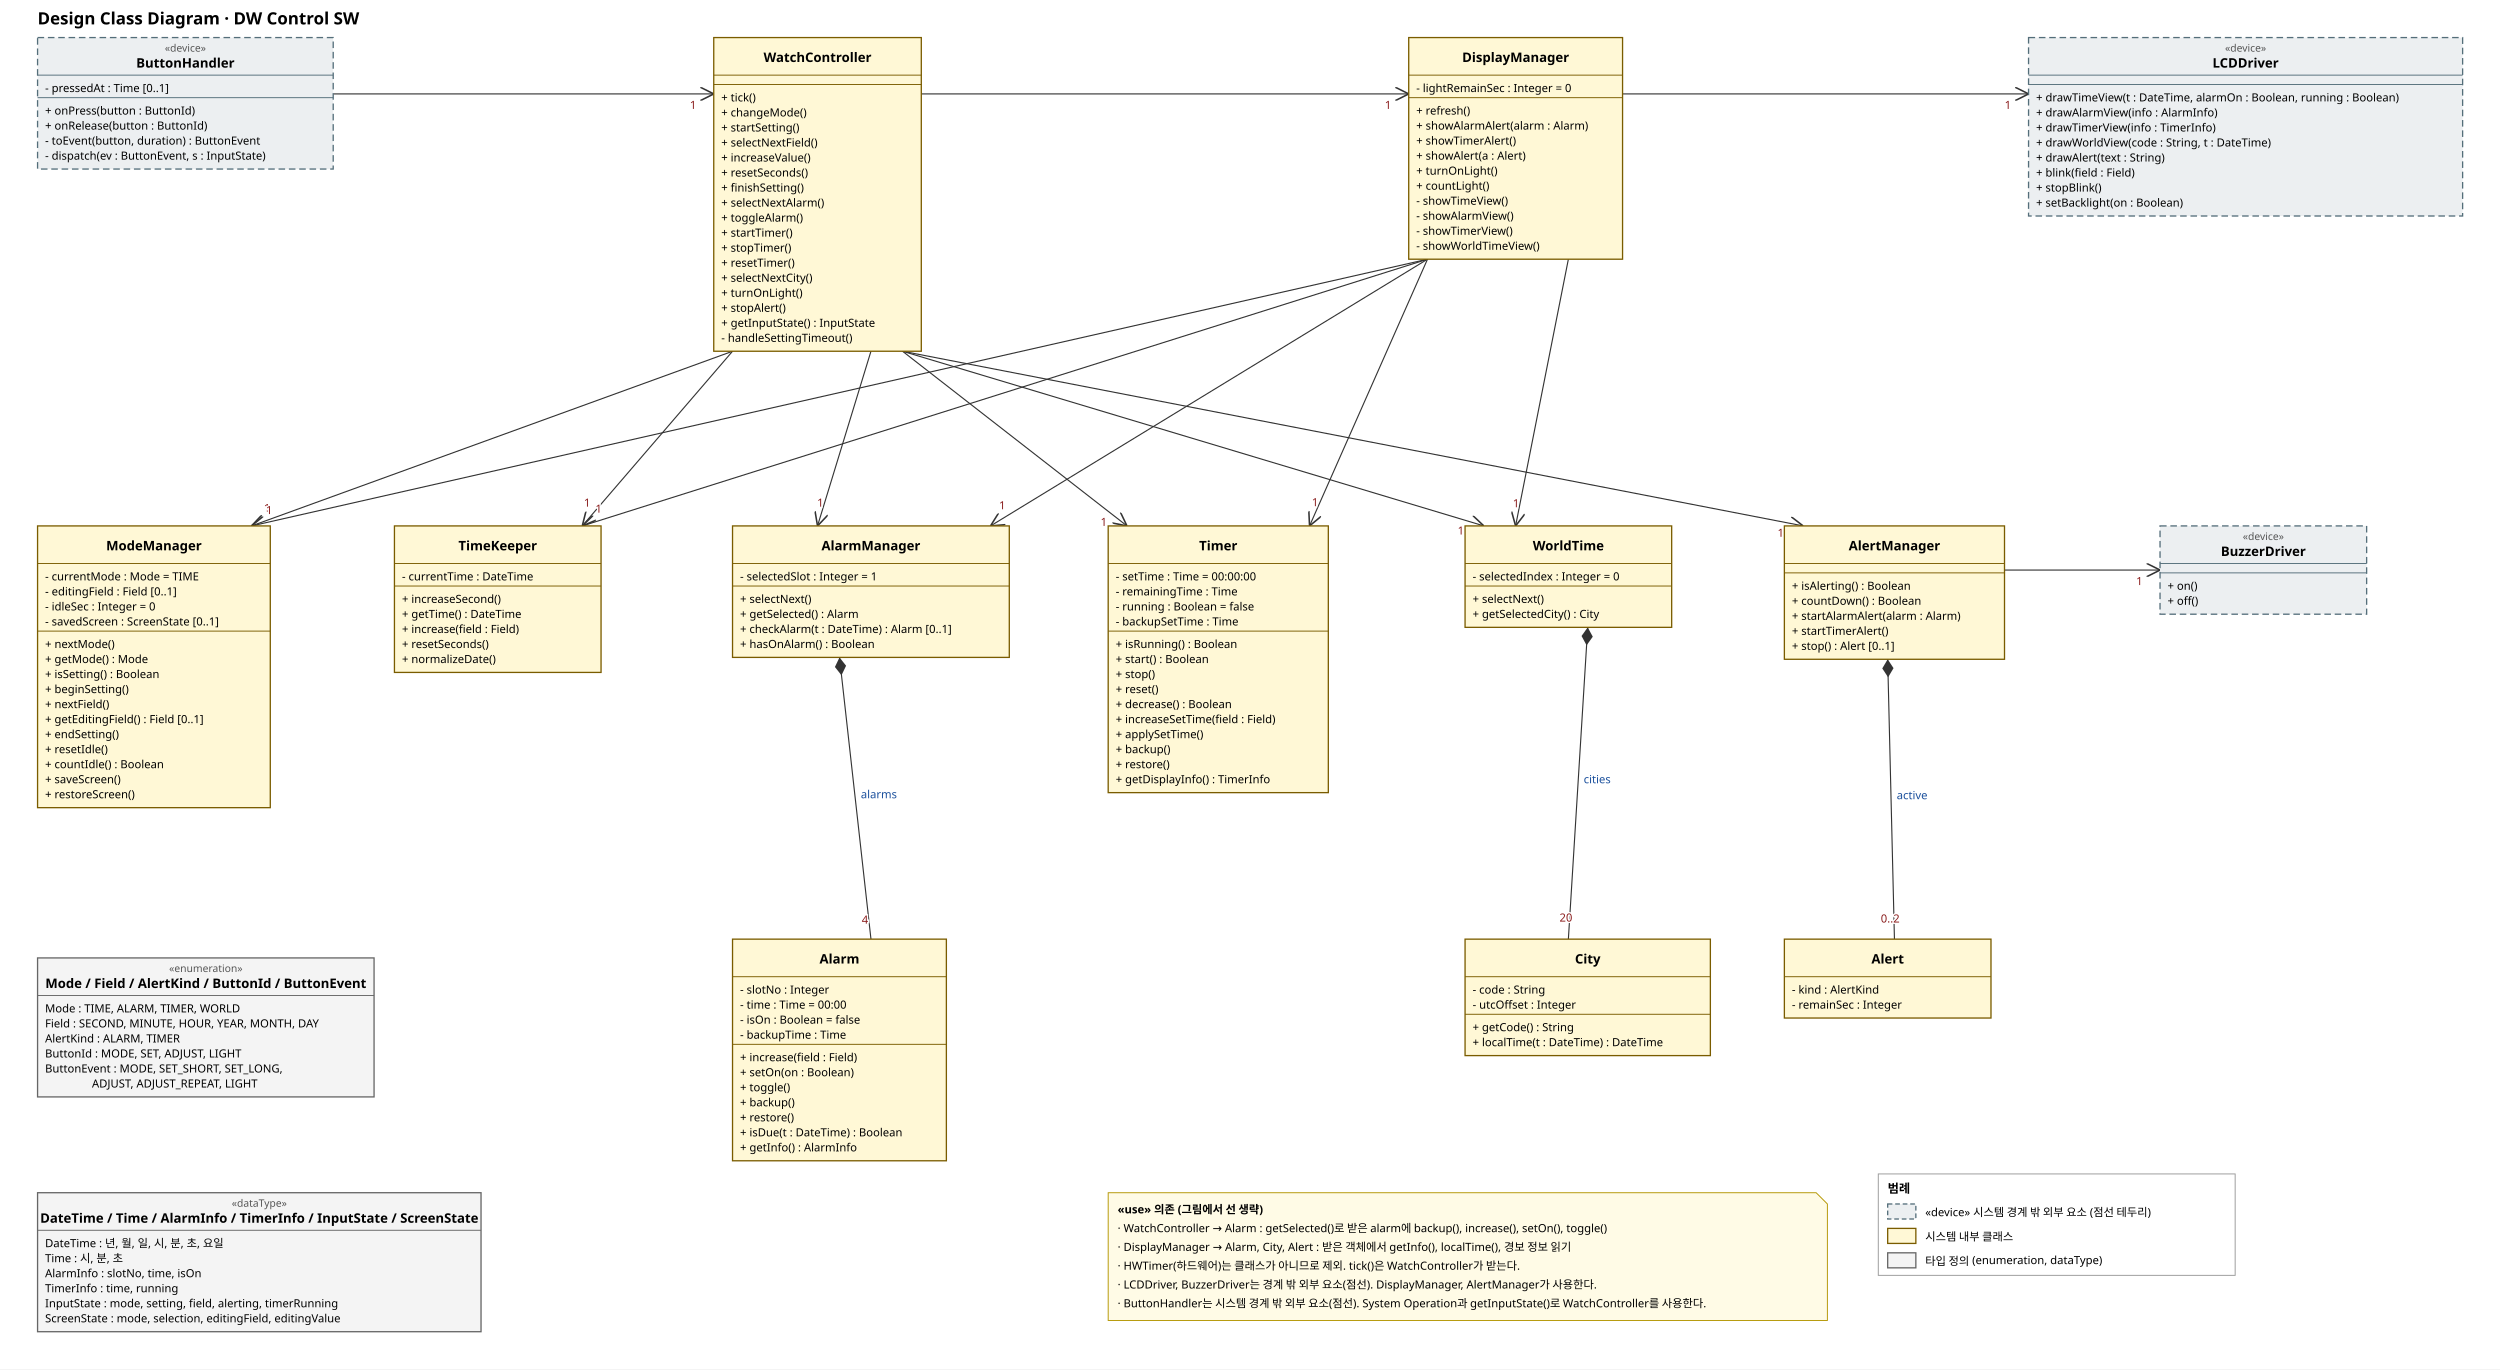
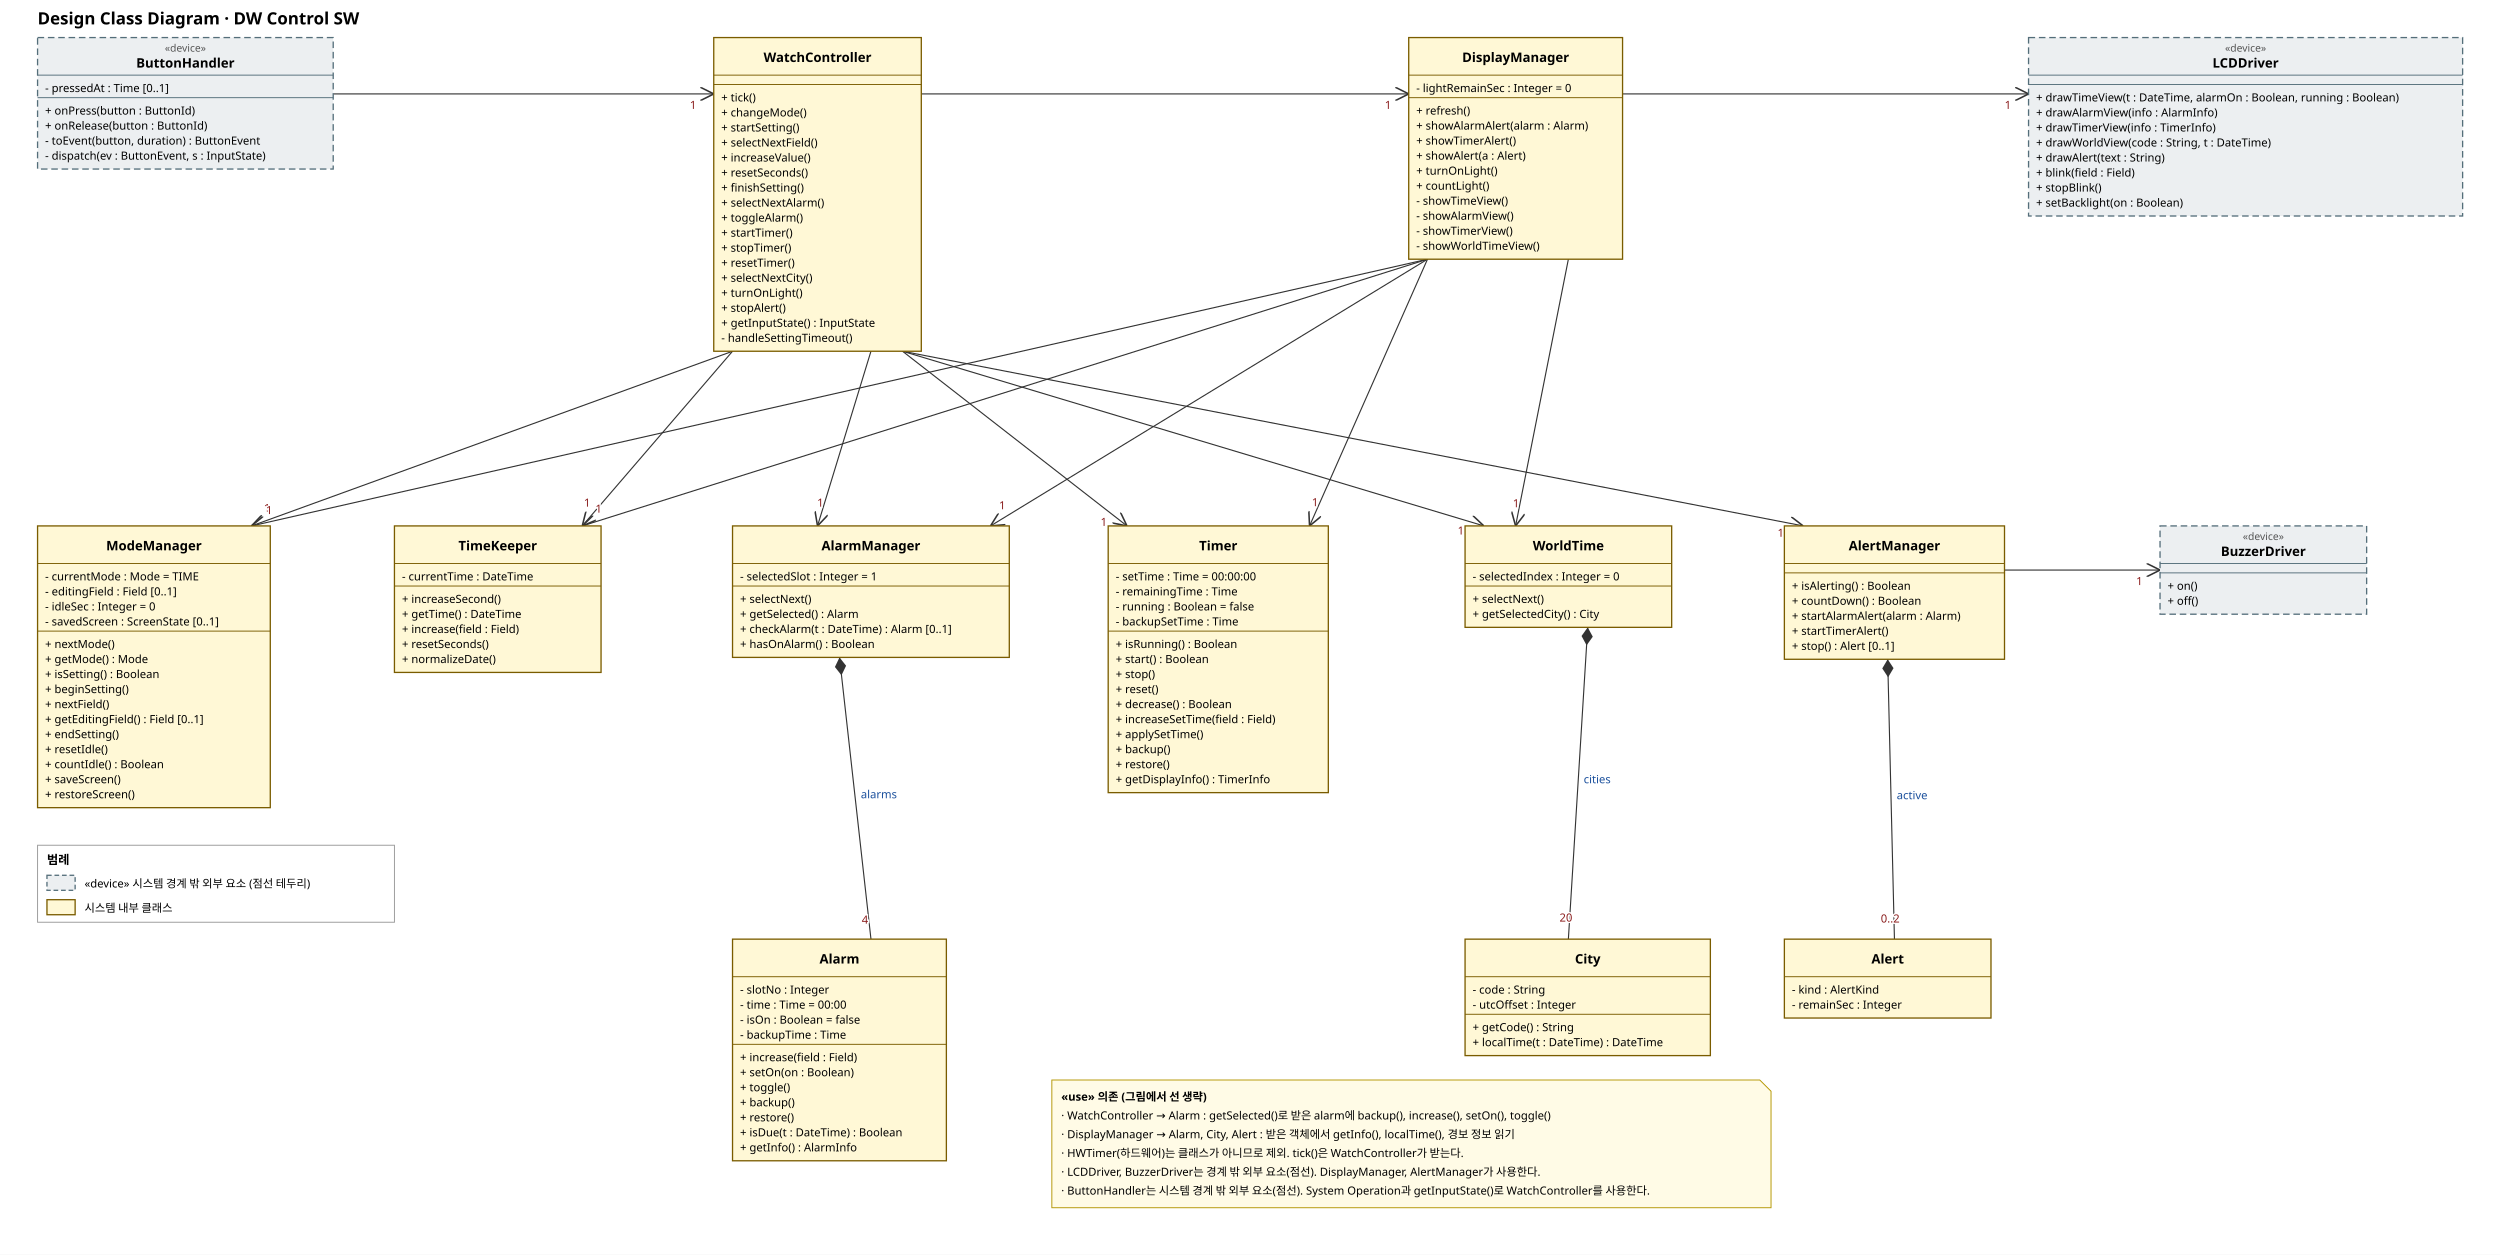
- <svg xmlns="http://www.w3.org/2000/svg" width="2662" height="1458" viewBox="0 0 2662 1458" font-family="Malgun Gothic, Apple SD Gothic Neo, Noto Sans KR, WenQuanYi Zen Hei, sans-serif">
+ <svg xmlns="http://www.w3.org/2000/svg" width="2662" height="1336" viewBox="0 0 2662 1336" font-family="Malgun Gothic, Apple SD Gothic Neo, Noto Sans KR, WenQuanYi Zen Hei, sans-serif">
  <defs>
    <marker id="op" viewBox="0 0 12 12" refX="12" refY="6" markerWidth="12" markerHeight="12" orient="auto">
      <path d="M0,0 L12,6 L0,12" fill="none" stroke="#333" stroke-width="1.4" />
    </marker>
    <marker id="dia" viewBox="0 0 16 10" refX="16" refY="5" markerWidth="16" markerHeight="10" orient="auto-start-reverse">
      <path d="M0,5 L8,0 L16,5 L8,10 z" fill="#333" />
    </marker>
  </defs>
-   <rect width="2662" height="1458" fill="#fff" />
+   <rect width="2662" height="1336" fill="#fff" />
  <text x="40" y="26" font-size="18" font-weight="bold">Design Class Diagram · DW Control SW</text>
  <line x1="354.8" y1="100.0" x2="760.0" y2="100.0" stroke="#333" stroke-width="1.2" marker-end="url(#op)" />
  <text x="738.0" y="116.0" text-anchor="middle" font-size="12" fill="#8a1c1c" stroke="#fff" stroke-width="3" paint-order="stroke">1</text>
  <line x1="981.0" y1="100.0" x2="1500.0" y2="100.0" stroke="#333" stroke-width="1.2" marker-end="url(#op)" />
  <text x="1478.0" y="116.0" text-anchor="middle" font-size="12" fill="#8a1c1c" stroke="#fff" stroke-width="3" paint-order="stroke">1</text>
  <line x1="1727.7" y1="100.0" x2="2160.0" y2="100.0" stroke="#333" stroke-width="1.2" marker-end="url(#op)" />
  <text x="2138.0" y="116.0" text-anchor="middle" font-size="12" fill="#8a1c1c" stroke="#fff" stroke-width="3" paint-order="stroke">1</text>
  <line x1="780.0" y1="374.0" x2="267.8" y2="560.0" stroke="#333" stroke-width="1.2" marker-end="url(#op)" />
  <text x="284.4" y="545.2" text-anchor="middle" font-size="12" fill="#8a1c1c" stroke="#fff" stroke-width="3" paint-order="stroke">1</text>
  <line x1="780.0" y1="374.0" x2="620.0" y2="560.0" stroke="#333" stroke-width="1.2" marker-end="url(#op)" />
  <text x="625.2" y="539.5" text-anchor="middle" font-size="12" fill="#8a1c1c" stroke="#fff" stroke-width="3" paint-order="stroke">1</text>
  <line x1="927.4" y1="374.0" x2="870.5" y2="560.0" stroke="#333" stroke-width="1.2" marker-end="url(#op)" />
  <text x="873.5" y="539.5" text-anchor="middle" font-size="12" fill="#8a1c1c" stroke="#fff" stroke-width="3" paint-order="stroke">1</text>
  <line x1="961.0" y1="374.0" x2="1200.0" y2="560.0" stroke="#333" stroke-width="1.2" marker-end="url(#op)" />
  <text x="1175.3" y="560.0" text-anchor="middle" font-size="12" fill="#8a1c1c" stroke="#fff" stroke-width="3" paint-order="stroke">1</text>
  <line x1="961.0" y1="374.0" x2="1580.0" y2="560.0" stroke="#333" stroke-width="1.2" marker-end="url(#op)" />
  <text x="1555.5" y="569.2" text-anchor="middle" font-size="12" fill="#8a1c1c" stroke="#fff" stroke-width="3" paint-order="stroke">1</text>
  <line x1="961.0" y1="374.0" x2="1920.0" y2="560.0" stroke="#333" stroke-width="1.2" marker-end="url(#op)" />
  <text x="1896.1" y="571.6" text-anchor="middle" font-size="12" fill="#8a1c1c" stroke="#fff" stroke-width="3" paint-order="stroke">1</text>
  <line x1="1520.0" y1="276.0" x2="267.8" y2="560.0" stroke="#333" stroke-width="1.2" marker-end="url(#op)" />
  <text x="286.6" y="547.4" text-anchor="middle" font-size="12" fill="#8a1c1c" stroke="#fff" stroke-width="3" paint-order="stroke">1</text>
  <line x1="1520.0" y1="276.0" x2="620.0" y2="560.0" stroke="#333" stroke-width="1.2" marker-end="url(#op)" />
  <text x="637.4" y="545.9" text-anchor="middle" font-size="12" fill="#8a1c1c" stroke="#fff" stroke-width="3" paint-order="stroke">1</text>
  <line x1="1520.0" y1="276.0" x2="1054.7" y2="560.0" stroke="#333" stroke-width="1.2" marker-end="url(#op)" />
  <text x="1067.2" y="542.3" text-anchor="middle" font-size="12" fill="#8a1c1c" stroke="#fff" stroke-width="3" paint-order="stroke">1</text>
  <line x1="1520.0" y1="276.0" x2="1394.4" y2="560.0" stroke="#333" stroke-width="1.2" marker-end="url(#op)" />
  <text x="1400.3" y="539.0" text-anchor="middle" font-size="12" fill="#8a1c1c" stroke="#fff" stroke-width="3" paint-order="stroke">1</text>
  <line x1="1670.0" y1="276.0" x2="1613.8" y2="560.0" stroke="#333" stroke-width="1.2" marker-end="url(#op)" />
  <text x="1614.3" y="540.1" text-anchor="middle" font-size="12" fill="#8a1c1c" stroke="#fff" stroke-width="3" paint-order="stroke">1</text>
  <line x1="2134.4" y1="607.0" x2="2300.0" y2="607.0" stroke="#333" stroke-width="1.2" marker-end="url(#op)" />
  <text x="2278.0" y="623.0" text-anchor="middle" font-size="12" fill="#8a1c1c" stroke="#fff" stroke-width="3" paint-order="stroke">1</text>
  <line x1="893.9" y1="700.0" x2="927.4" y2="1000.0" stroke="#333" stroke-width="1.2" marker-start="url(#dia)" />
  <text x="921.0" y="983.5" text-anchor="middle" font-size="12" fill="#8a1c1c" stroke="#fff" stroke-width="3" paint-order="stroke">4</text>
  <text x="916.6" y="850.0" font-size="12" fill="#1a4f9c" stroke="#fff" stroke-width="3" paint-order="stroke">alarms</text>
  <line x1="1690.6" y1="668.0" x2="1670.0" y2="1000.0" stroke="#333" stroke-width="1.2" marker-start="url(#dia)" />
  <text x="1667.4" y="981.3" text-anchor="middle" font-size="12" fill="#8a1c1c" stroke="#fff" stroke-width="3" paint-order="stroke">20</text>
  <text x="1686.3" y="834.0" font-size="12" fill="#1a4f9c" stroke="#fff" stroke-width="3" paint-order="stroke">cities</text>
  <line x1="2010.0" y1="702.0" x2="2017.2" y2="1000.0" stroke="#333" stroke-width="1.2" marker-start="url(#dia)" />
  <text x="2012.7" y="982.3" text-anchor="middle" font-size="12" fill="#8a1c1c" stroke="#fff" stroke-width="3" paint-order="stroke">0..2</text>
  <text x="2019.6" y="851.0" font-size="12" fill="#1a4f9c" stroke="#fff" stroke-width="3" paint-order="stroke">active</text>
  <rect x="40" y="40" width="314.8" height="140" fill="#eceff1" stroke="#546e7a" stroke-width="1.4" stroke-dasharray="7 4" />
  <text x="197.4" y="55" text-anchor="middle" font-size="11" fill="#555">«device»</text>
  <text x="197.4" y="72" text-anchor="middle" font-size="14" font-weight="bold">ButtonHandler</text>
  <line x1="40" y1="80" x2="354.8" y2="80" stroke="#546e7a" />
  <text x="48" y="98" font-size="12" xml:space="preserve">- pressedAt : Time [0..1]</text>
  <line x1="40" y1="104" x2="354.8" y2="104" stroke="#546e7a" />
  <text x="48" y="122" font-size="12">+ onPress(button : ButtonId)</text>
  <text x="48" y="138" font-size="12">+ onRelease(button : ButtonId)</text>
  <text x="48" y="154" font-size="12">- toEvent(button, duration) : ButtonEvent</text>
  <text x="48" y="170" font-size="12">- dispatch(ev : ButtonEvent, s : InputState)</text>
  <rect x="760" y="40" width="221.0" height="334" fill="#fff8d6" stroke="#7a5c00" stroke-width="1.4" />
  <text x="870.5" y="66" text-anchor="middle" font-size="14" font-weight="bold">WatchController</text>
  <line x1="760" y1="80" x2="981.0" y2="80" stroke="#7a5c00" />
  <line x1="760" y1="90" x2="981.0" y2="90" stroke="#7a5c00" />
  <text x="768" y="108" font-size="12">+ tick()</text>
  <text x="768" y="124" font-size="12">+ changeMode()</text>
  <text x="768" y="140" font-size="12">+ startSetting()</text>
  <text x="768" y="156" font-size="12">+ selectNextField()</text>
  <text x="768" y="172" font-size="12">+ increaseValue()</text>
  <text x="768" y="188" font-size="12">+ resetSeconds()</text>
  <text x="768" y="204" font-size="12">+ finishSetting()</text>
  <text x="768" y="220" font-size="12">+ selectNextAlarm()</text>
  <text x="768" y="236" font-size="12">+ toggleAlarm()</text>
  <text x="768" y="252" font-size="12">+ startTimer()</text>
  <text x="768" y="268" font-size="12">+ stopTimer()</text>
  <text x="768" y="284" font-size="12">+ resetTimer()</text>
  <text x="768" y="300" font-size="12">+ selectNextCity()</text>
  <text x="768" y="316" font-size="12">+ turnOnLight()</text>
  <text x="768" y="332" font-size="12">+ stopAlert()</text>
  <text x="768" y="348" font-size="12">+ getInputState() : InputState</text>
  <text x="768" y="364" font-size="12">- handleSettingTimeout()</text>
  <rect x="1500" y="40" width="227.7" height="236" fill="#fff8d6" stroke="#7a5c00" stroke-width="1.4" />
  <text x="1613.85" y="66" text-anchor="middle" font-size="14" font-weight="bold">DisplayManager</text>
  <line x1="1500" y1="80" x2="1727.7" y2="80" stroke="#7a5c00" />
  <text x="1508" y="98" font-size="12" xml:space="preserve">- lightRemainSec : Integer = 0</text>
  <line x1="1500" y1="104" x2="1727.7" y2="104" stroke="#7a5c00" />
  <text x="1508" y="122" font-size="12">+ refresh()</text>
  <text x="1508" y="138" font-size="12">+ showAlarmAlert(alarm : Alarm)</text>
  <text x="1508" y="154" font-size="12">+ showTimerAlert()</text>
  <text x="1508" y="170" font-size="12">+ showAlert(a : Alert)</text>
  <text x="1508" y="186" font-size="12">+ turnOnLight()</text>
  <text x="1508" y="202" font-size="12">+ countLight()</text>
  <text x="1508" y="218" font-size="12">- showTimeView()</text>
  <text x="1508" y="234" font-size="12">- showAlarmView()</text>
  <text x="1508" y="250" font-size="12">- showTimerView()</text>
  <text x="1508" y="266" font-size="12">- showWorldTimeView()</text>
  <rect x="2160" y="40" width="462.2" height="190" fill="#eceff1" stroke="#546e7a" stroke-width="1.4" stroke-dasharray="7 4" />
  <text x="2391.1" y="55" text-anchor="middle" font-size="11" fill="#555">«device»</text>
  <text x="2391.1" y="72" text-anchor="middle" font-size="14" font-weight="bold">LCDDriver</text>
  <line x1="2160" y1="80" x2="2622.2" y2="80" stroke="#546e7a" />
  <line x1="2160" y1="90" x2="2622.2" y2="90" stroke="#546e7a" />
  <text x="2168" y="108" font-size="12">+ drawTimeView(t : DateTime, alarmOn : Boolean, running : Boolean)</text>
  <text x="2168" y="124" font-size="12">+ drawAlarmView(info : AlarmInfo)</text>
  <text x="2168" y="140" font-size="12">+ drawTimerView(info : TimerInfo)</text>
  <text x="2168" y="156" font-size="12">+ drawWorldView(code : String, t : DateTime)</text>
  <text x="2168" y="172" font-size="12">+ drawAlert(text : String)</text>
  <text x="2168" y="188" font-size="12">+ blink(field : Field)</text>
  <text x="2168" y="204" font-size="12">+ stopBlink()</text>
  <text x="2168" y="220" font-size="12">+ setBacklight(on : Boolean)</text>
  <rect x="40" y="560" width="247.8" height="300" fill="#fff8d6" stroke="#7a5c00" stroke-width="1.4" />
  <text x="163.9" y="586" text-anchor="middle" font-size="14" font-weight="bold">ModeManager</text>
  <line x1="40" y1="600" x2="287.8" y2="600" stroke="#7a5c00" />
  <text x="48" y="618" font-size="12" xml:space="preserve">- currentMode : Mode = TIME</text>
  <text x="48" y="634" font-size="12" xml:space="preserve">- editingField : Field [0..1]</text>
  <text x="48" y="650" font-size="12" xml:space="preserve">- idleSec : Integer = 0</text>
  <text x="48" y="666" font-size="12" xml:space="preserve">- savedScreen : ScreenState [0..1]</text>
  <line x1="40" y1="672" x2="287.8" y2="672" stroke="#7a5c00" />
  <text x="48" y="690" font-size="12">+ nextMode()</text>
  <text x="48" y="706" font-size="12">+ getMode() : Mode</text>
  <text x="48" y="722" font-size="12">+ isSetting() : Boolean</text>
  <text x="48" y="738" font-size="12">+ beginSetting()</text>
  <text x="48" y="754" font-size="12">+ nextField()</text>
  <text x="48" y="770" font-size="12">+ getEditingField() : Field [0..1]</text>
  <text x="48" y="786" font-size="12">+ endSetting()</text>
  <text x="48" y="802" font-size="12">+ resetIdle()</text>
  <text x="48" y="818" font-size="12">+ countIdle() : Boolean</text>
  <text x="48" y="834" font-size="12">+ saveScreen()</text>
  <text x="48" y="850" font-size="12">+ restoreScreen()</text>
  <rect x="420" y="560" width="220" height="156" fill="#fff8d6" stroke="#7a5c00" stroke-width="1.4" />
  <text x="530.0" y="586" text-anchor="middle" font-size="14" font-weight="bold">TimeKeeper</text>
  <line x1="420" y1="600" x2="640" y2="600" stroke="#7a5c00" />
  <text x="428" y="618" font-size="12" xml:space="preserve">- currentTime : DateTime</text>
  <line x1="420" y1="624" x2="640" y2="624" stroke="#7a5c00" />
  <text x="428" y="642" font-size="12">+ increaseSecond()</text>
  <text x="428" y="658" font-size="12">+ getTime() : DateTime</text>
  <text x="428" y="674" font-size="12">+ increase(field : Field)</text>
  <text x="428" y="690" font-size="12">+ resetSeconds()</text>
  <text x="428" y="706" font-size="12">+ normalizeDate()</text>
  <rect x="780" y="560" width="294.7" height="140" fill="#fff8d6" stroke="#7a5c00" stroke-width="1.4" />
  <text x="927.35" y="586" text-anchor="middle" font-size="14" font-weight="bold">AlarmManager</text>
  <line x1="780" y1="600" x2="1074.7" y2="600" stroke="#7a5c00" />
  <text x="788" y="618" font-size="12" xml:space="preserve">- selectedSlot : Integer = 1</text>
  <line x1="780" y1="624" x2="1074.7" y2="624" stroke="#7a5c00" />
  <text x="788" y="642" font-size="12">+ selectNext()</text>
  <text x="788" y="658" font-size="12">+ getSelected() : Alarm</text>
  <text x="788" y="674" font-size="12">+ checkAlarm(t : DateTime) : Alarm [0..1]</text>
  <text x="788" y="690" font-size="12">+ hasOnAlarm() : Boolean</text>
  <rect x="1180" y="560" width="234.4" height="284" fill="#fff8d6" stroke="#7a5c00" stroke-width="1.4" />
  <text x="1297.2" y="586" text-anchor="middle" font-size="14" font-weight="bold">Timer</text>
  <line x1="1180" y1="600" x2="1414.4" y2="600" stroke="#7a5c00" />
  <text x="1188" y="618" font-size="12" xml:space="preserve">- setTime : Time = 00:00:00</text>
  <text x="1188" y="634" font-size="12" xml:space="preserve">- remainingTime : Time</text>
  <text x="1188" y="650" font-size="12" xml:space="preserve">- running : Boolean = false</text>
  <text x="1188" y="666" font-size="12" xml:space="preserve">- backupSetTime : Time</text>
  <line x1="1180" y1="672" x2="1414.4" y2="672" stroke="#7a5c00" />
  <text x="1188" y="690" font-size="12">+ isRunning() : Boolean</text>
  <text x="1188" y="706" font-size="12">+ start() : Boolean</text>
  <text x="1188" y="722" font-size="12">+ stop()</text>
  <text x="1188" y="738" font-size="12">+ reset()</text>
  <text x="1188" y="754" font-size="12">+ decrease() : Boolean</text>
  <text x="1188" y="770" font-size="12">+ increaseSetTime(field : Field)</text>
  <text x="1188" y="786" font-size="12">+ applySetTime()</text>
  <text x="1188" y="802" font-size="12">+ backup()</text>
  <text x="1188" y="818" font-size="12">+ restore()</text>
  <text x="1188" y="834" font-size="12">+ getDisplayInfo() : TimerInfo</text>
  <rect x="1560" y="560" width="220" height="108" fill="#fff8d6" stroke="#7a5c00" stroke-width="1.4" />
  <text x="1670.0" y="586" text-anchor="middle" font-size="14" font-weight="bold">WorldTime</text>
  <line x1="1560" y1="600" x2="1780" y2="600" stroke="#7a5c00" />
  <text x="1568" y="618" font-size="12" xml:space="preserve">- selectedIndex : Integer = 0</text>
  <line x1="1560" y1="624" x2="1780" y2="624" stroke="#7a5c00" />
  <text x="1568" y="642" font-size="12">+ selectNext()</text>
  <text x="1568" y="658" font-size="12">+ getSelectedCity() : City</text>
  <rect x="1900" y="560" width="234.4" height="142" fill="#fff8d6" stroke="#7a5c00" stroke-width="1.4" />
  <text x="2017.2" y="586" text-anchor="middle" font-size="14" font-weight="bold">AlertManager</text>
  <line x1="1900" y1="600" x2="2134.4" y2="600" stroke="#7a5c00" />
  <line x1="1900" y1="610" x2="2134.4" y2="610" stroke="#7a5c00" />
  <text x="1908" y="628" font-size="12">+ isAlerting() : Boolean</text>
  <text x="1908" y="644" font-size="12">+ countDown() : Boolean</text>
  <text x="1908" y="660" font-size="12">+ startAlarmAlert(alarm : Alarm)</text>
  <text x="1908" y="676" font-size="12">+ startTimerAlert()</text>
  <text x="1908" y="692" font-size="12">+ stop() : Alert [0..1]</text>
  <rect x="2300" y="560" width="220" height="94" fill="#eceff1" stroke="#546e7a" stroke-width="1.4" stroke-dasharray="7 4" />
  <text x="2410.0" y="575" text-anchor="middle" font-size="11" fill="#555">«device»</text>
  <text x="2410.0" y="592" text-anchor="middle" font-size="14" font-weight="bold">BuzzerDriver</text>
  <line x1="2300" y1="600" x2="2520" y2="600" stroke="#546e7a" />
  <line x1="2300" y1="610" x2="2520" y2="610" stroke="#546e7a" />
  <text x="2308" y="628" font-size="12">+ on()</text>
  <text x="2308" y="644" font-size="12">+ off()</text>
  <rect x="780" y="1000" width="227.7" height="236" fill="#fff8d6" stroke="#7a5c00" stroke-width="1.4" />
  <text x="893.85" y="1026" text-anchor="middle" font-size="14" font-weight="bold">Alarm</text>
  <line x1="780" y1="1040" x2="1007.7" y2="1040" stroke="#7a5c00" />
  <text x="788" y="1058" font-size="12" xml:space="preserve">- slotNo : Integer</text>
  <text x="788" y="1074" font-size="12" xml:space="preserve">- time : Time = 00:00</text>
  <text x="788" y="1090" font-size="12" xml:space="preserve">- isOn : Boolean = false</text>
  <text x="788" y="1106" font-size="12" xml:space="preserve">- backupTime : Time</text>
  <line x1="780" y1="1112" x2="1007.7" y2="1112" stroke="#7a5c00" />
  <text x="788" y="1130" font-size="12">+ increase(field : Field)</text>
  <text x="788" y="1146" font-size="12">+ setOn(on : Boolean)</text>
  <text x="788" y="1162" font-size="12">+ toggle()</text>
  <text x="788" y="1178" font-size="12">+ backup()</text>
  <text x="788" y="1194" font-size="12">+ restore()</text>
  <text x="788" y="1210" font-size="12">+ isDue(t : DateTime) : Boolean</text>
  <text x="788" y="1226" font-size="12">+ getInfo() : AlarmInfo</text>
  <rect x="1560" y="1000" width="261.2" height="124" fill="#fff8d6" stroke="#7a5c00" stroke-width="1.4" />
  <text x="1690.6" y="1026" text-anchor="middle" font-size="14" font-weight="bold">City</text>
  <line x1="1560" y1="1040" x2="1821.2" y2="1040" stroke="#7a5c00" />
  <text x="1568" y="1058" font-size="12" xml:space="preserve">- code : String</text>
  <text x="1568" y="1074" font-size="12" xml:space="preserve">- utcOffset : Integer</text>
  <line x1="1560" y1="1080" x2="1821.2" y2="1080" stroke="#7a5c00" />
  <text x="1568" y="1098" font-size="12">+ getCode() : String</text>
  <text x="1568" y="1114" font-size="12">+ localTime(t : DateTime) : DateTime</text>
  <rect x="1900" y="1000" width="220" height="84" fill="#fff8d6" stroke="#7a5c00" stroke-width="1.4" />
  <text x="2010.0" y="1026" text-anchor="middle" font-size="14" font-weight="bold">Alert</text>
  <line x1="1900" y1="1040" x2="2120" y2="1040" stroke="#7a5c00" />
  <text x="1908" y="1058" font-size="12" xml:space="preserve">- kind : AlertKind</text>
  <text x="1908" y="1074" font-size="12" xml:space="preserve">- remainSec : Integer</text>
-   <rect x="40" y="1020" width="358.3" height="148" fill="#f4f4f4" stroke="#666666" stroke-width="1.4" />
-   <text x="219.15" y="1035" text-anchor="middle" font-size="11" fill="#555">«enumeration»</text>
-   <text x="219.15" y="1052" text-anchor="middle" font-size="14" font-weight="bold">Mode / Field / AlertKind / ButtonId / ButtonEvent</text>
-   <line x1="40" y1="1060" x2="398.3" y2="1060" stroke="#666666" />
-   <text x="48" y="1078" font-size="12" xml:space="preserve">Mode : TIME, ALARM, TIMER, WORLD</text>
-   <text x="48" y="1094" font-size="12" xml:space="preserve">Field : SECOND, MINUTE, HOUR, YEAR, MONTH, DAY</text>
-   <text x="48" y="1110" font-size="12" xml:space="preserve">AlertKind : ALARM, TIMER</text>
-   <text x="48" y="1126" font-size="12" xml:space="preserve">ButtonId : MODE, SET, ADJUST, LIGHT</text>
-   <text x="48" y="1142" font-size="12" xml:space="preserve">ButtonEvent : MODE, SET_SHORT, SET_LONG,</text>
-   <text x="48" y="1158" font-size="12" xml:space="preserve">                ADJUST, ADJUST_REPEAT, LIGHT</text>
-   <rect x="40" y="1270" width="472.2" height="148" fill="#f4f4f4" stroke="#666666" stroke-width="1.4" />
-   <text x="276.1" y="1285" text-anchor="middle" font-size="11" fill="#555">«dataType»</text>
-   <text x="276.1" y="1302" text-anchor="middle" font-size="14" font-weight="bold">DateTime / Time / AlarmInfo / TimerInfo / InputState / ScreenState</text>
-   <line x1="40" y1="1310" x2="512.2" y2="1310" stroke="#666666" />
-   <text x="48" y="1328" font-size="12" xml:space="preserve">DateTime : 년, 월, 일, 시, 분, 초, 요일</text>
-   <text x="48" y="1344" font-size="12" xml:space="preserve">Time : 시, 분, 초</text>
-   <text x="48" y="1360" font-size="12" xml:space="preserve">AlarmInfo : slotNo, time, isOn</text>
-   <text x="48" y="1376" font-size="12" xml:space="preserve">TimerInfo : time, running</text>
-   <text x="48" y="1392" font-size="12" xml:space="preserve">InputState : mode, setting, field, alerting, timerRunning</text>
-   <text x="48" y="1408" font-size="12" xml:space="preserve">ScreenState : mode, selection, editingField, editingValue</text>
-   <rect x="2000" y="1250" width="380" height="108" fill="#fff" stroke="#999" />
-   <text x="2010" y="1270" font-size="13" font-weight="bold">범례</text>
-   <rect x="2010" y="1282" width="30" height="16" fill="#eceff1" stroke="#546e7a" stroke-width="1.4" stroke-dasharray="5 3" />
-   <text x="2050" y="1295" font-size="12">«device» 시스템 경계 밖 외부 요소 (점선 테두리)</text>
-   <rect x="2010" y="1308" width="30" height="16" fill="#fff8d6" stroke="#7a5c00" stroke-width="1.4" />
-   <text x="2050" y="1321" font-size="12">시스템 내부 클래스</text>
-   <rect x="2010" y="1334" width="30" height="16" fill="#f4f4f4" stroke="#666666" stroke-width="1.4" />
-   <text x="2050" y="1347" font-size="12">타입 정의 (enumeration, dataType)</text>
-   <path d="M1180,1270 h753.8 l12,12 v124 h-765.8 z" fill="#fffbe6" stroke="#b39500" />
-   <text x="1190" y="1292" font-size="12" font-weight="bold">«use» 의존 (그림에서 선 생략)</text>
-   <text x="1190" y="1312" font-size="12" font-weight="normal">· WatchController → Alarm : getSelected()로 받은 alarm에 backup(), increase(), setOn(), toggle()</text>
-   <text x="1190" y="1332" font-size="12" font-weight="normal">· DisplayManager → Alarm, City, Alert : 받은 객체에서 getInfo(), localTime(), 경보 정보 읽기</text>
-   <text x="1190" y="1352" font-size="12" font-weight="normal">· HWTimer(하드웨어)는 클래스가 아니므로 제외. tick()은 WatchController가 받는다.</text>
-   <text x="1190" y="1372" font-size="12" font-weight="normal">· LCDDriver, BuzzerDriver는 경계 밖 외부 요소(점선). DisplayManager, AlertManager가 사용한다.</text>
-   <text x="1190" y="1392" font-size="12" font-weight="normal">· ButtonHandler는 시스템 경계 밖 외부 요소(점선). System Operation과 getInputState()로 WatchController를 사용한다.</text>
+   <rect x="40" y="900" width="380" height="82" fill="#fff" stroke="#999" />
+   <text x="50" y="920" font-size="13" font-weight="bold">범례</text>
+   <rect x="50" y="932" width="30" height="16" fill="#eceff1" stroke="#546e7a" stroke-width="1.4" stroke-dasharray="5 3" />
+   <text x="90" y="945" font-size="12">«device» 시스템 경계 밖 외부 요소 (점선 테두리)</text>
+   <rect x="50" y="958" width="30" height="16" fill="#fff8d6" stroke="#7a5c00" stroke-width="1.4" />
+   <text x="90" y="971" font-size="12">시스템 내부 클래스</text>
+   <path d="M1120,1150 h753.8 l12,12 v124 h-765.8 z" fill="#fffbe6" stroke="#b39500" />
+   <text x="1130" y="1172" font-size="12" font-weight="bold">«use» 의존 (그림에서 선 생략)</text>
+   <text x="1130" y="1192" font-size="12" font-weight="normal">· WatchController → Alarm : getSelected()로 받은 alarm에 backup(), increase(), setOn(), toggle()</text>
+   <text x="1130" y="1212" font-size="12" font-weight="normal">· DisplayManager → Alarm, City, Alert : 받은 객체에서 getInfo(), localTime(), 경보 정보 읽기</text>
+   <text x="1130" y="1232" font-size="12" font-weight="normal">· HWTimer(하드웨어)는 클래스가 아니므로 제외. tick()은 WatchController가 받는다.</text>
+   <text x="1130" y="1252" font-size="12" font-weight="normal">· LCDDriver, BuzzerDriver는 경계 밖 외부 요소(점선). DisplayManager, AlertManager가 사용한다.</text>
+   <text x="1130" y="1272" font-size="12" font-weight="normal">· ButtonHandler는 시스템 경계 밖 외부 요소(점선). System Operation과 getInputState()로 WatchController를 사용한다.</text>
</svg>
